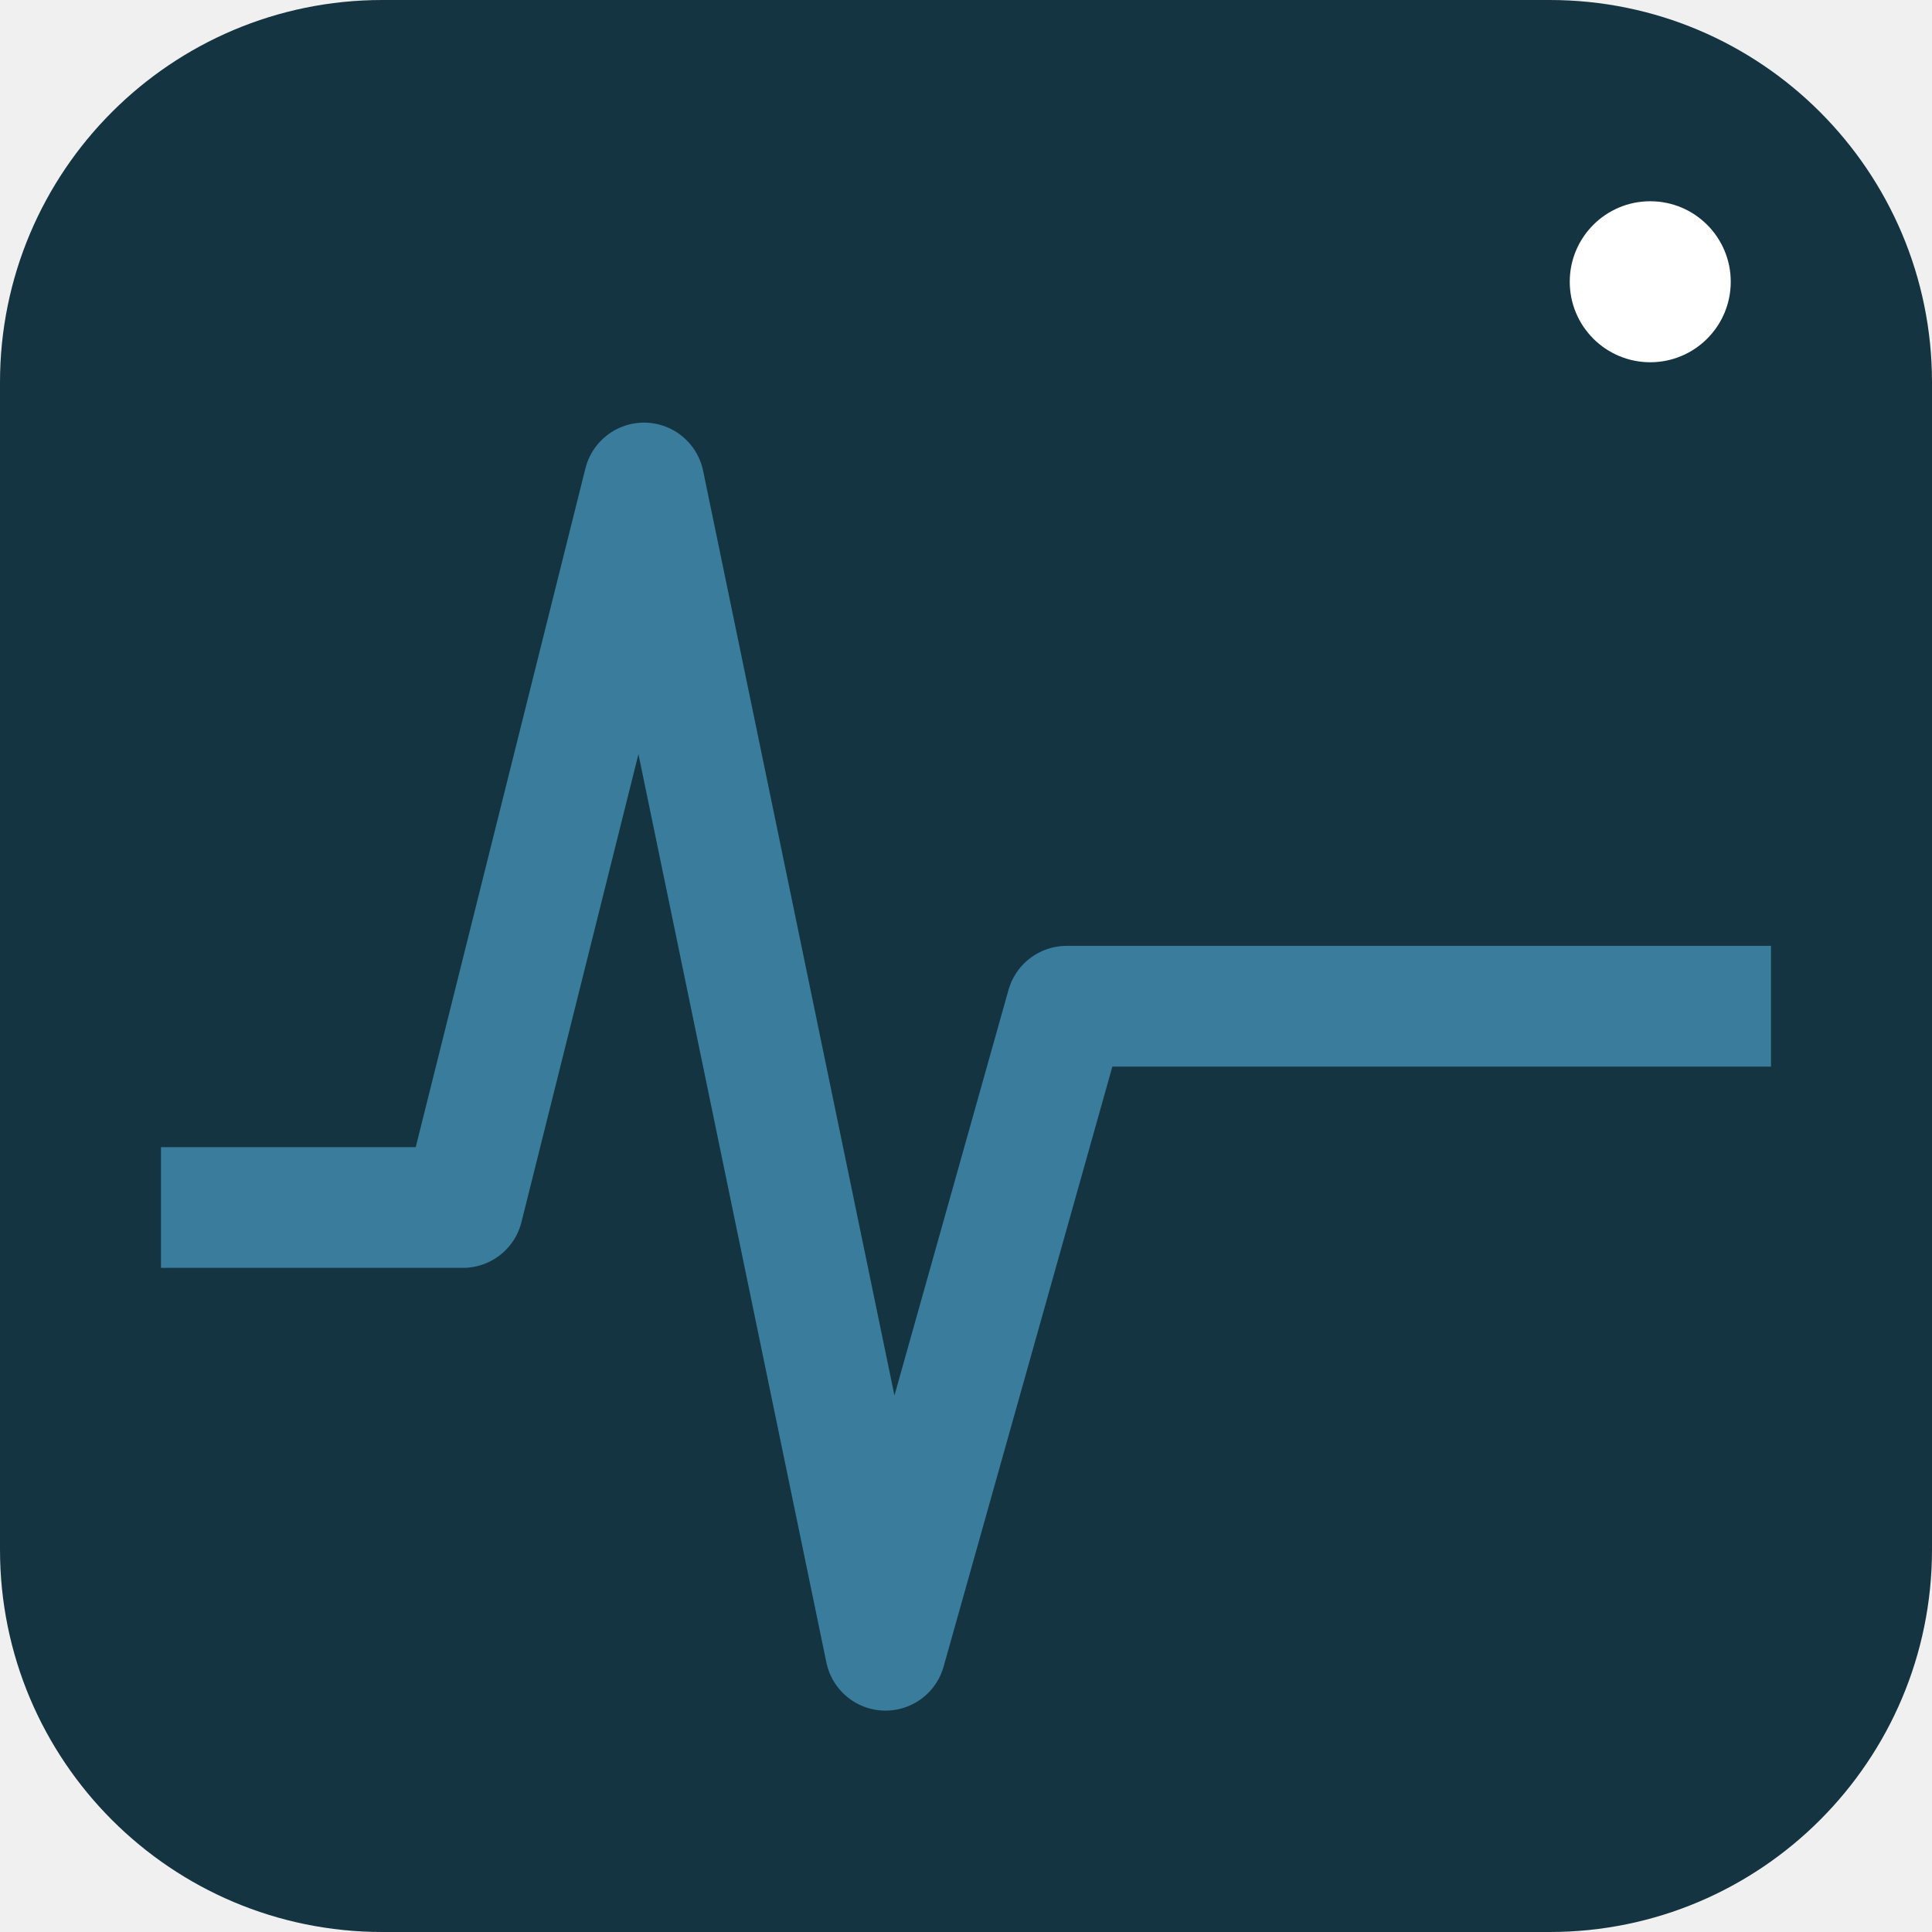
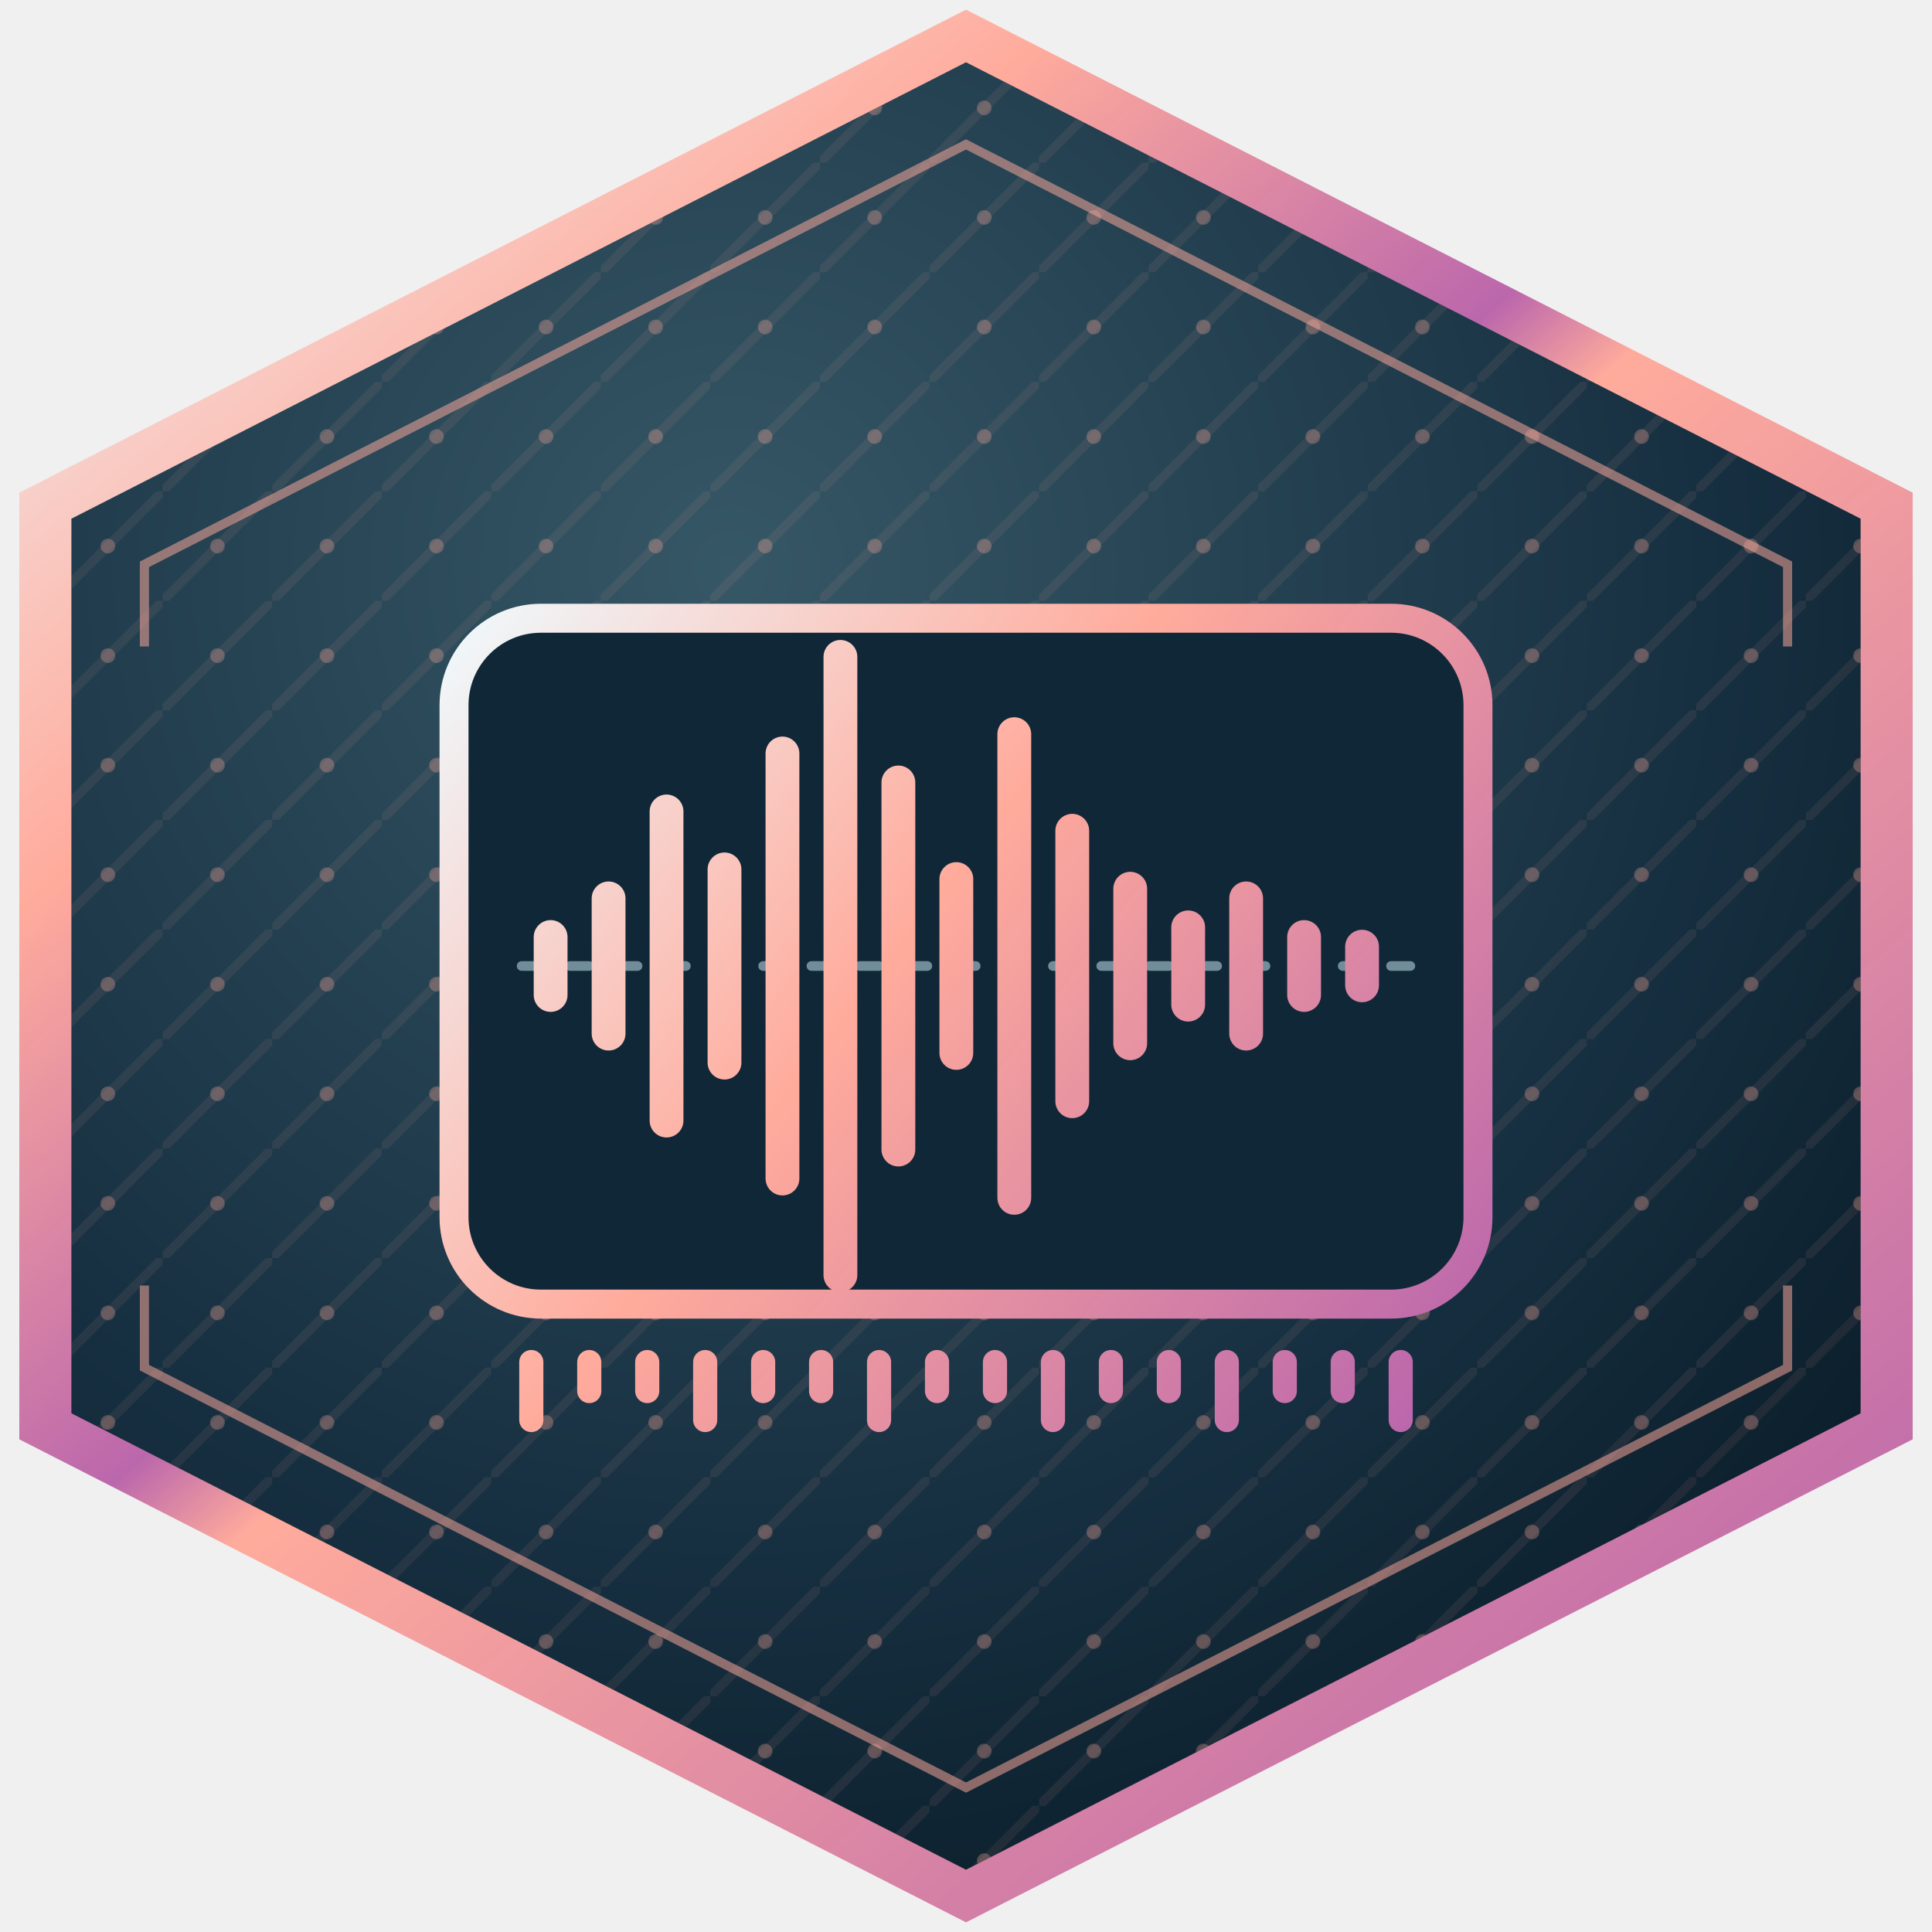
- <svg xmlns="http://www.w3.org/2000/svg" viewBox="0 0 96 96" role="img">
-   <rect width="96" height="96" rx="19" fill="#153441" />
-   <path d="M8 60 H23 l9 -36 12 58 9 -32 H88" fill="none" stroke="#397c9c" stroke-width="6" stroke-linejoin="round" />
-   <circle cx="82" cy="14" r="4" fill="#fff" />
+ <svg xmlns="http://www.w3.org/2000/svg" width="200" height="200" viewBox="0 0 200 200" role="img" aria-labelledby="title desc">
+   <defs>
+     <linearGradient id="metal" x2=".82" y2="1">
+       <stop stop-color="#effbff" />
+       <stop offset=".28" stop-color="#ffab9c" />
+       <stop offset=".48" stop-color="#bb67ac" />
+       <stop offset=".53" stop-color="#ffab9c" />
+       <stop offset="1" stop-color="#bb67ac" />
+     </linearGradient>
+     <linearGradient id="light" gradientUnits="userSpaceOnUse" x1="48" y1="60" x2="152" y2="140">
+       <stop stop-color="#effbff" />
+       <stop offset=".45" stop-color="#ffab9c" />
+       <stop offset="1" stop-color="#bb67ac" />
+     </linearGradient>
+     <radialGradient id="field" cx=".37" cy=".28" r=".85">
+       <stop stop-color="#365766" />
+       <stop offset=".65" stop-color="#162f40" />
+       <stop offset="1" stop-color="#091a26" />
+     </radialGradient>
+     <pattern id="etch" width="12" height="12" patternUnits="userSpaceOnUse">
+       <path d="M0 12 12 0" stroke="#ffab9c" stroke-opacity=".08" />
+       <circle cx="6" cy="6" r=".8" fill="#ffab9c" opacity=".3" />
+     </pattern>
+   </defs>
+   <path d="M100 1 198 51v98l-98 50-98-50V51Z" fill="url(#metal)" />
+   <g transform="translate(100 100) scale(.945) translate(-100 -100)">
+     <path d="M100 1 198 51v98l-98 50-98-50V51Z" fill="url(#field)" />
+     <path d="M100 1 198 51v98l-98 50-98-50V51Z" fill="url(#etch)" />
+     <path d="M10 65v-9l90-46 90 46v9M10 135v9l90 46 90-46v-9" fill="none" stroke="#ffab9c" opacity=".52" />
+   </g>
+   <g fill="none" stroke-linejoin="round" stroke-linecap="round">
+     <rect x="47" y="64" width="106" height="71" rx="9" fill="#102737" stroke="url(#light)" stroke-width="3" />
+     <path d="M54 100h92" stroke="#718d99" stroke-dasharray="2 3" />
+     <path d="M57 97v6" stroke="url(#light)" stroke-width="3.5" />
+     <path d="M63 93v14" stroke="url(#light)" stroke-width="3.5" />
+     <path d="M69 84v32" stroke="url(#light)" stroke-width="3.5" />
+     <path d="M75 90v20" stroke="url(#light)" stroke-width="3.5" />
+     <path d="M81 78v44" stroke="url(#light)" stroke-width="3.5" />
+     <path d="M87 68v64" stroke="url(#light)" stroke-width="3.5" />
+     <path d="M93 81v38" stroke="url(#light)" stroke-width="3.5" />
+     <path d="M99 91v18" stroke="url(#light)" stroke-width="3.5" />
+     <path d="M105 76v48" stroke="url(#light)" stroke-width="3.5" />
+     <path d="M111 86v28" stroke="url(#light)" stroke-width="3.5" />
+     <path d="M117 92v16" stroke="url(#light)" stroke-width="3.5" />
+     <path d="M123 96v8" stroke="url(#light)" stroke-width="3.5" />
+     <path d="M129 93v14" stroke="url(#light)" stroke-width="3.5" />
+     <path d="M135 97v6" stroke="url(#light)" stroke-width="3.5" />
+     <path d="M141 98v4" stroke="url(#light)" stroke-width="3.5" />
+     <path d="M55 141v6" stroke="url(#light)" stroke-width="2.5" />
+     <path d="M61 141v3" stroke="url(#light)" stroke-width="2.5" />
+     <path d="M67 141v3" stroke="url(#light)" stroke-width="2.5" />
+     <path d="M73 141v6" stroke="url(#light)" stroke-width="2.5" />
+     <path d="M79 141v3" stroke="url(#light)" stroke-width="2.5" />
+     <path d="M85 141v3" stroke="url(#light)" stroke-width="2.5" />
+     <path d="M91 141v6" stroke="url(#light)" stroke-width="2.5" />
+     <path d="M97 141v3" stroke="url(#light)" stroke-width="2.5" />
+     <path d="M103 141v3" stroke="url(#light)" stroke-width="2.5" />
+     <path d="M109 141v6" stroke="url(#light)" stroke-width="2.5" />
+     <path d="M115 141v3" stroke="url(#light)" stroke-width="2.5" />
+     <path d="M121 141v3" stroke="url(#light)" stroke-width="2.5" />
+     <path d="M127 141v6" stroke="url(#light)" stroke-width="2.5" />
+     <path d="M133 141v3" stroke="url(#light)" stroke-width="2.5" />
+     <path d="M139 141v3" stroke="url(#light)" stroke-width="2.5" />
+     <path d="M145 141v6" stroke="url(#light)" stroke-width="2.5" />
+   </g>
</svg>
